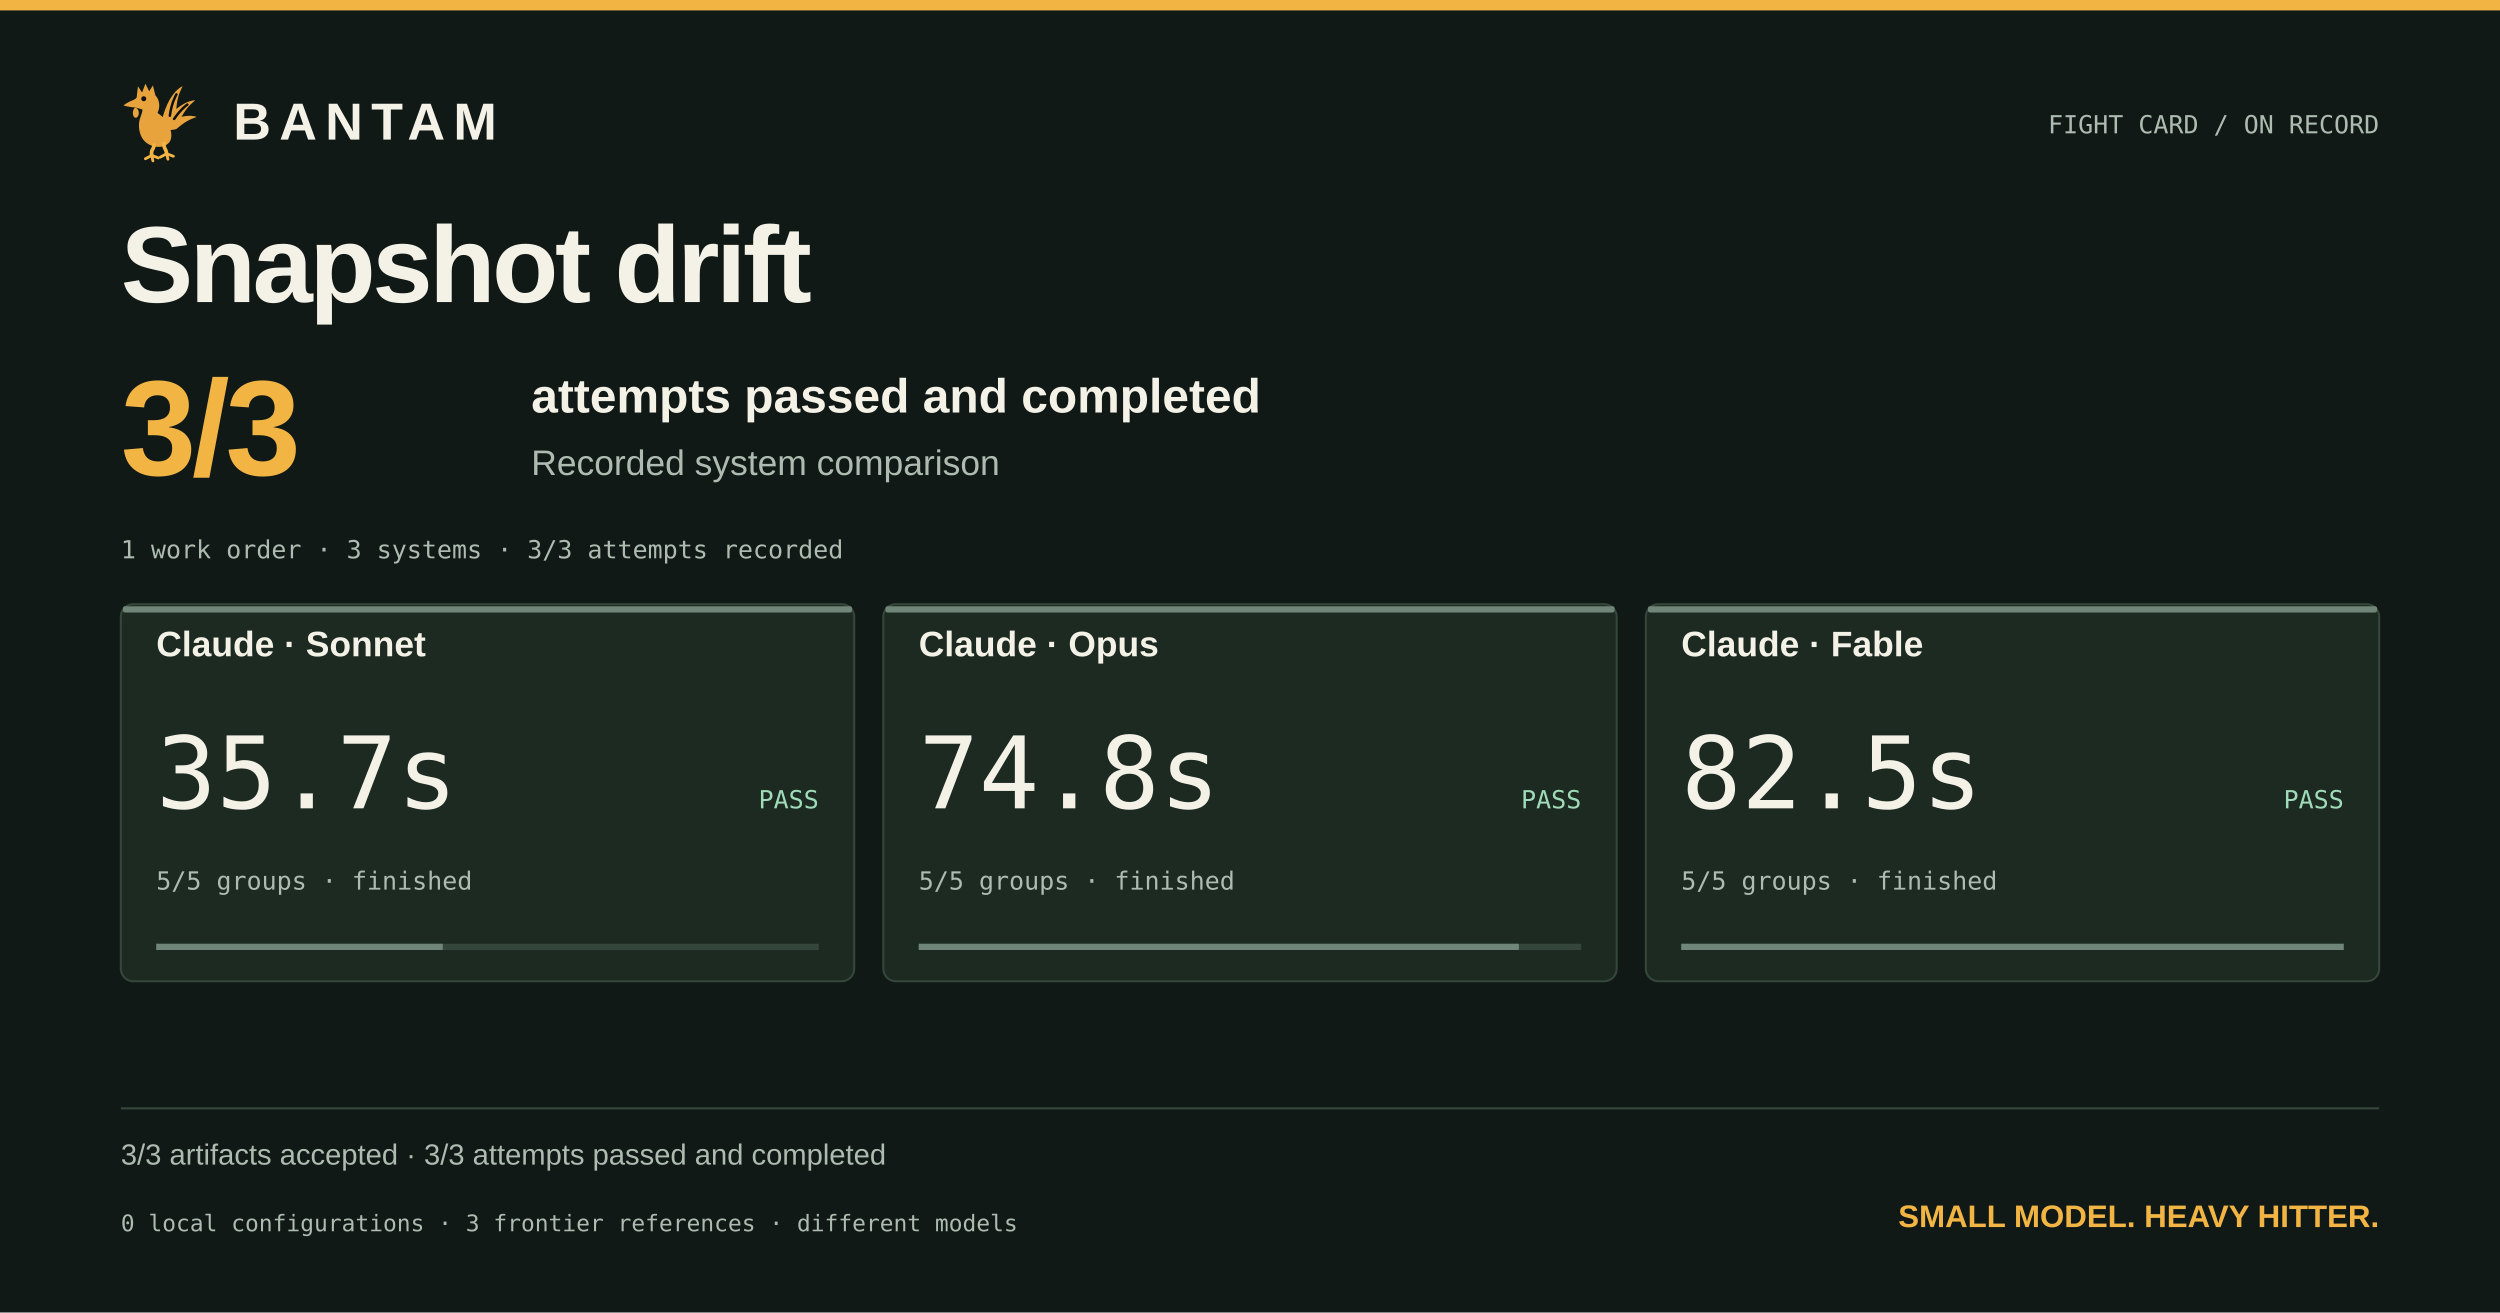
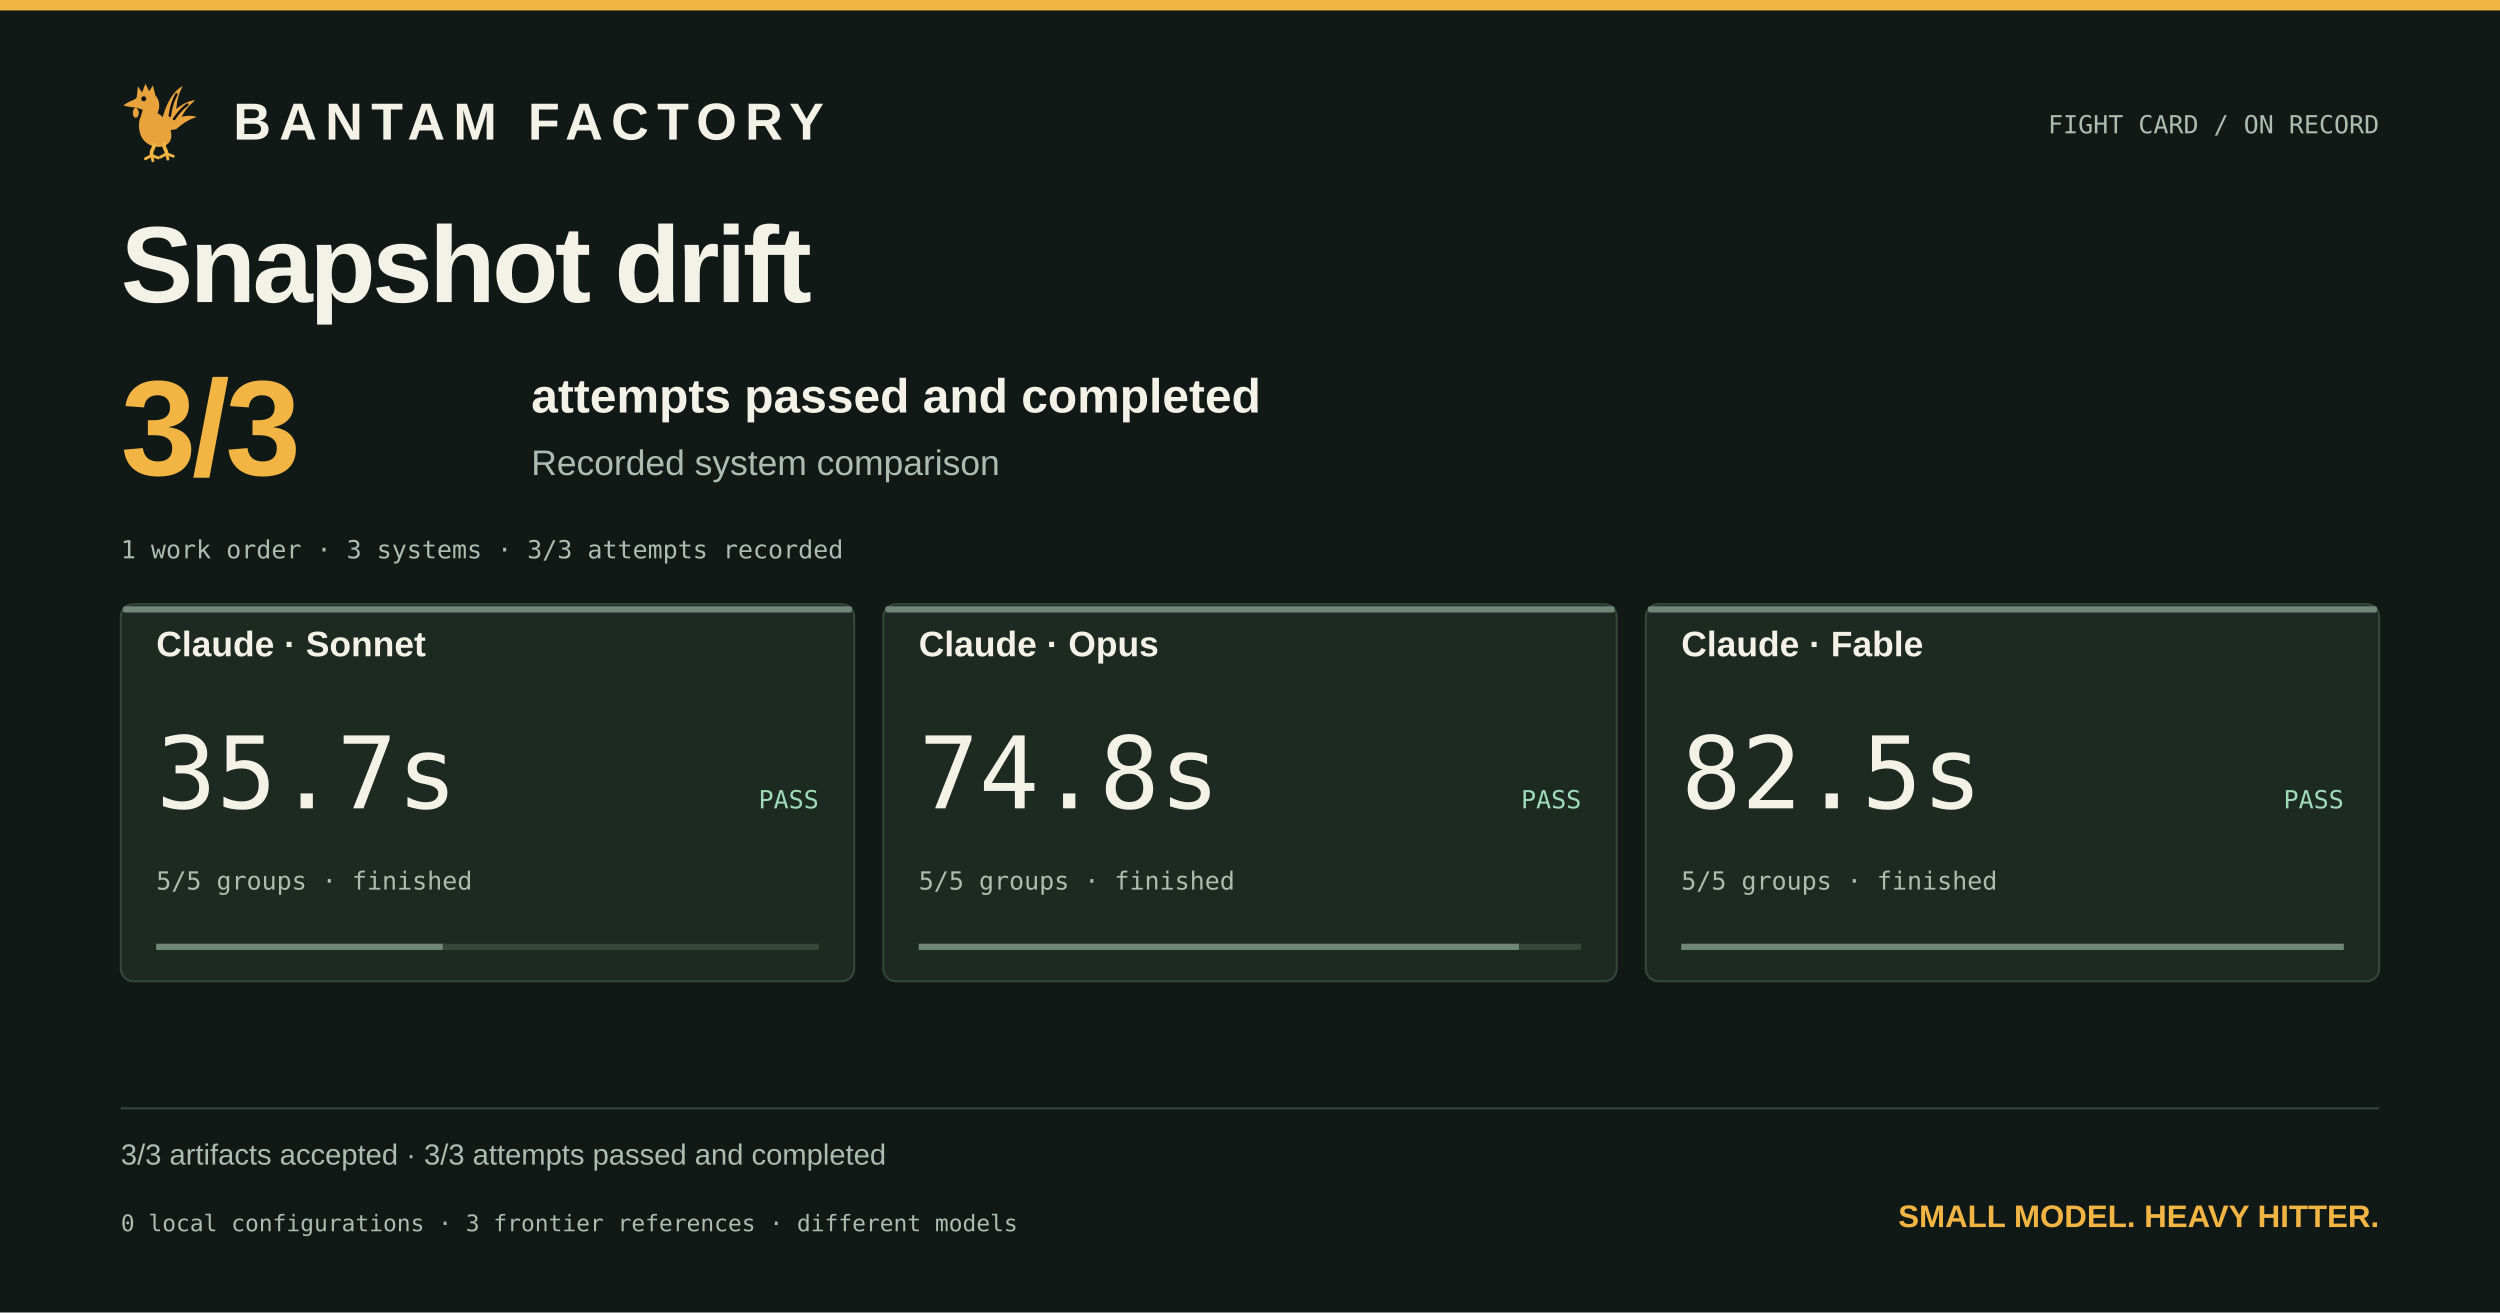
- <svg xmlns="http://www.w3.org/2000/svg" width="1200" height="630" viewBox="0 0 1200 630" role="img" aria-label="Snapshot drift · BANTAM recorded comparison">
+ <svg xmlns="http://www.w3.org/2000/svg" width="1200" height="630" viewBox="0 0 1200 630" role="img" aria-label="Snapshot drift · BANTAM FACTORY recorded comparison">
  <g font-family="Arial,Helvetica,sans-serif">
    <rect width="1200" height="630" fill="#101916" />
    <rect width="1200" height="5" fill="#f2b544" />
    <svg x="58" y="35" width="40" height="48" viewBox="0 0 100 100" color="#f2b544">
      <g fill="#e8a33d">
        <path d="M61.0 56.4L61.7 55.3L62.4 54.1L63.1 53.0L63.7 51.8L64.3 50.7L64.9 49.5L65.5 48.4L66.1 47.3L66.5 46.1L66.5 45.0L66.4 43.8L66.4 42.6L66.4 41.4L66.4 40.2L66.4 39.1L66.4 37.9L66.5 36.7L66.5 35.6L66.5 34.4L66.6 33.3L66.7 32.1L66.8 31.0L66.9 29.8L67.0 28.7L67.2 27.5L67.3 26.4L67.5 25.2L67.7 24.1L67.9 22.9L68.2 21.8L68.5 20.7L68.7 19.5L69.1 18.4L69.4 17.3L69.8 16.1L70.1 15.0L70.6 13.9L71.0 12.8L71.5 11.7L72.0 10.5L72.5 9.4L73.0 8.3L73.6 7.2L74.1 5.9L74.1 5.9L72.9 6.5L71.8 7.2L70.7 7.9L69.7 8.7L68.7 9.5L67.7 10.4L66.8 11.3L65.8 12.2L65.0 13.2L64.1 14.2L63.3 15.2L62.4 16.3L61.7 17.4L60.9 18.5L60.2 19.6L59.5 20.7L58.8 21.9L58.1 23.0L57.5 24.2L56.9 25.4L56.3 26.6L55.7 27.8L55.2 29.0L54.7 30.2L54.2 31.5L53.7 32.7L53.2 33.9L52.8 35.2L52.3 36.4L51.9 37.7L51.5 38.9L51.1 40.2L50.7 41.4L50.4 42.7L50.0 43.9L50.1 45.2L50.4 46.5L50.6 47.8L51.0 49.1L51.3 50.4L51.7 51.7L52.1 53.0L52.6 54.3L53.0 55.6Z" />
        <path d="M60.1 57.9L61.1 57.3L62.1 56.7L63.1 56.0L64.0 55.4L64.9 54.7L65.9 54.1L66.8 53.4L67.6 52.8L68.4 52.0L68.8 51.1L69.2 50.1L69.7 49.2L70.1 48.3L70.5 47.4L71.0 46.4L71.4 45.5L71.9 44.6L72.4 43.7L72.8 42.8L73.3 41.9L73.8 41.1L74.3 40.2L74.8 39.3L75.4 38.5L75.9 37.6L76.5 36.8L77.0 35.9L77.6 35.1L78.2 34.3L78.8 33.5L79.4 32.6L80.1 31.9L80.7 31.1L81.4 30.3L82.1 29.5L82.8 28.8L83.5 28.0L84.3 27.3L85.1 26.6L85.8 25.9L86.7 25.1L87.5 24.4L88.3 23.7L89.2 22.9L89.2 22.9L88.0 22.9L86.9 23.0L85.8 23.2L84.7 23.5L83.6 23.8L82.5 24.1L81.4 24.5L80.3 24.9L79.3 25.3L78.2 25.8L77.2 26.3L76.2 26.8L75.1 27.4L74.1 28.0L73.2 28.6L72.2 29.2L71.2 29.8L70.3 30.5L69.3 31.2L68.4 31.9L67.5 32.6L66.6 33.3L65.7 34.1L64.8 34.8L64.0 35.6L63.1 36.4L62.3 37.2L61.4 38.0L60.6 38.8L59.8 39.6L59.0 40.4L58.2 41.2L57.4 42.1L56.7 42.9L55.9 43.7L55.5 44.8L55.2 45.9L55.0 47.1L54.7 48.2L54.5 49.4L54.3 50.5L54.2 51.7L54.1 52.9L53.9 54.1Z" />
        <path d="M58.6 58.5L59.5 58.5L60.5 58.4L61.4 58.3L62.3 58.2L63.2 58.1L64.1 57.9L65.0 57.8L65.8 57.6L66.6 57.4L67.2 56.9L67.9 56.3L68.5 55.8L69.1 55.3L69.7 54.8L70.4 54.3L71.0 53.8L71.6 53.3L72.3 52.8L72.9 52.3L73.5 51.8L74.2 51.4L74.8 50.9L75.5 50.4L76.1 50.0L76.8 49.5L77.5 49.1L78.2 48.7L78.9 48.3L79.5 47.9L80.2 47.5L81.0 47.1L81.7 46.7L82.4 46.3L83.1 46.0L83.9 45.6L84.6 45.3L85.4 45.0L86.2 44.7L86.9 44.4L87.7 44.1L88.5 43.8L89.3 43.5L90.2 43.2L91.0 42.9L91.0 42.9L90.2 42.5L89.3 42.3L88.4 42.1L87.6 41.9L86.7 41.8L85.8 41.7L84.9 41.6L84.0 41.5L83.1 41.5L82.2 41.5L81.3 41.5L80.4 41.6L79.5 41.6L78.6 41.7L77.7 41.8L76.8 41.9L75.9 42.1L75.0 42.2L74.1 42.4L73.2 42.6L72.3 42.8L71.4 43.0L70.5 43.2L69.6 43.5L68.8 43.7L67.9 44.0L67.0 44.2L66.2 44.5L65.3 44.8L64.5 45.1L63.6 45.4L62.8 45.7L61.9 46.0L61.1 46.3L60.3 46.7L59.6 47.3L59.0 48.0L58.5 48.7L57.9 49.5L57.4 50.2L56.9 51.0L56.4 51.8L55.9 52.6L55.4 53.5Z" />
        <path d="M58.8 41.4L59.0 40.2L59.2 39.0L59.4 37.7L59.6 36.5L59.8 35.3L60.1 34.1L60.4 32.9L60.6 31.7L60.9 30.6L61.3 29.4L61.6 28.2L62.0 27.0L62.3 25.9L62.7 24.7L63.2 23.5L63.6 22.4L64.1 21.3L64.6 20.1L65.1 19.0L65.6 17.9L66.2 16.8L66.7 15.7" stroke="#0d0f12" stroke-width="3.0" fill="none" stroke-linecap="round" />
        <path d="M63.9 45.2L64.6 44.4L65.2 43.5L65.8 42.6L66.4 41.8L67.1 40.9L67.7 40.1L68.4 39.2L69.1 38.4L69.8 37.6L70.4 36.8L71.2 36.0L71.9 35.2L72.6 34.4L73.4 33.6L74.1 32.9L74.9 32.1L75.7 31.4L76.5 30.7L77.3 30.0L78.1 29.3L79.0 28.7L79.8 28.0" stroke="#0d0f12" stroke-width="3.0" fill="none" stroke-linecap="round" />
        <path d="M3 29C7 26 11 24 15 22.5C16.5 21.8 18 21 19 19.5L20.5 6L25.5 13.5L29.5 3L34 12L38.5 5L41.5 17C44 19.5 45.5 23 46 27C46.5 31 45.5 35 44 38C50 42 55 47 58 54C61.5 61.5 61.5 69 58 73.5C54 78 48 79.5 42 78.5C34 77.5 27 72.5 24 65C21 57.5 21 48.5 24 42C25 39 26 36 26 34C23 33 20 32 17 31.5C11 31 6 30 3 29Z" />
        <path d="M17.5 31.5C21 33 22.5 37 21 41C19.5 45 15.8 44.6 14.8 40.8C13.8 37 15 32.8 17.5 31.5Z" />
        <path d="M40 76.5C39 82.5 36 82 37 89" stroke="currentColor" stroke-width="4.4" stroke-linecap="round" fill="none" />
        <path d="M29.5 93L37 89L45 92M37 89L38.5 95.5" stroke="currentColor" stroke-width="3.4" stroke-linecap="round" stroke-linejoin="round" fill="none" />
        <path d="M52 74.5C51 80.5 54 80 55 87" stroke="currentColor" stroke-width="4.4" stroke-linecap="round" fill="none" />
        <path d="M47.5 91L55 87L63 90M55 87L56.5 93.5" stroke="currentColor" stroke-width="3.4" stroke-linecap="round" stroke-linejoin="round" fill="none" />
        <circle cx="27.5" cy="21" r="3" fill="#0d0f12" />
      </g>
    </svg>
-     <text x="112" y="67" fill="#f4f1e7" font-size="25" font-weight="700" letter-spacing="4">BANTAM</text>
+     <text x="112" y="67" fill="#f4f1e7" font-size="25" font-weight="700" letter-spacing="4">BANTAM FACTORY</text>
    <text x="1142" y="64" text-anchor="end" fill="#adbbb0" font-family="monospace" font-size="12">FIGHT CARD / ON RECORD</text>
    <text x="58" y="145" fill="#f4f1e7" font-size="52" font-weight="700" letter-spacing="-1.6">Snapshot drift</text>
    <text x="58" y="228" fill="#f2b544" font-size="65" font-weight="700" letter-spacing="-2">3/3</text>
    <text x="255" y="198" fill="#f4f1e7" font-size="23" font-weight="700">attempts passed and completed</text>
    <text x="255" y="228" fill="#adbbb0" font-size="17">Recorded system comparison</text>
    <text x="58" y="268" fill="#adbbb0" font-family="monospace" font-size="12">1 work order · 3 systems · 3/3 attempts recorded</text>
    <g>
      <rect x="58" y="290" width="352" height="181" rx="6" fill="#1c2a22" stroke="#35463b" />
      <rect x="59" y="291" width="350" height="3" rx="1" fill="#708678" />
      <text x="75" y="315" fill="#f4f1e7" font-size="17" font-weight="700">Claude · Sonnet</text>
      <text x="75" y="388" fill="#f4f1e7" font-family="monospace" font-size="48">35.7s</text>
      <text x="393" y="388" text-anchor="end" fill="#9fdbb8" font-family="monospace" font-size="12">PASS</text>
      <rect x="75" y="453" width="318" height="3" fill="#35463b" />
      <rect x="75" y="453" width="137.535" height="3" fill="#708678" />
      <text x="75" y="427" fill="#adbbb0" font-family="monospace" font-size="12">5/5 groups · finished</text>
    </g>
    <g>
      <rect x="424" y="290" width="352" height="181" rx="6" fill="#1c2a22" stroke="#35463b" />
      <rect x="425" y="291" width="350" height="3" rx="1" fill="#708678" />
      <text x="441" y="315" fill="#f4f1e7" font-size="17" font-weight="700">Claude · Opus</text>
      <text x="441" y="388" fill="#f4f1e7" font-family="monospace" font-size="48">74.8s</text>
      <text x="759" y="388" text-anchor="end" fill="#9fdbb8" font-family="monospace" font-size="12">PASS</text>
      <rect x="441" y="453" width="318" height="3" fill="#35463b" />
      <rect x="441" y="453" width="288.052" height="3" fill="#708678" />
      <text x="441" y="427" fill="#adbbb0" font-family="monospace" font-size="12">5/5 groups · finished</text>
    </g>
    <g>
      <rect x="790" y="290" width="352" height="181" rx="6" fill="#1c2a22" stroke="#35463b" />
      <rect x="791" y="291" width="350" height="3" rx="1" fill="#708678" />
      <text x="807" y="315" fill="#f4f1e7" font-size="17" font-weight="700">Claude · Fable</text>
      <text x="807" y="388" fill="#f4f1e7" font-family="monospace" font-size="48">82.5s</text>
      <text x="1125" y="388" text-anchor="end" fill="#9fdbb8" font-family="monospace" font-size="12">PASS</text>
      <rect x="807" y="453" width="318" height="3" fill="#35463b" />
      <rect x="807" y="453" width="318" height="3" fill="#708678" />
      <text x="807" y="427" fill="#adbbb0" font-family="monospace" font-size="12">5/5 groups · finished</text>
    </g>
    <line x1="58" y1="532" x2="1142" y2="532" stroke="#35463b" />
    <text x="58" y="559" fill="#adbbb0" font-size="14">3/3 artifacts accepted · 3/3 attempts passed and completed</text>
    <text x="58" y="591" fill="#adbbb0" font-family="monospace" font-size="11">0 local configurations · 3 frontier references · different models</text>
    <text x="1142" y="589" text-anchor="end" fill="#f2b544" font-size="15" font-weight="700">SMALL MODEL. HEAVY HITTER.</text>
  </g>
</svg>
